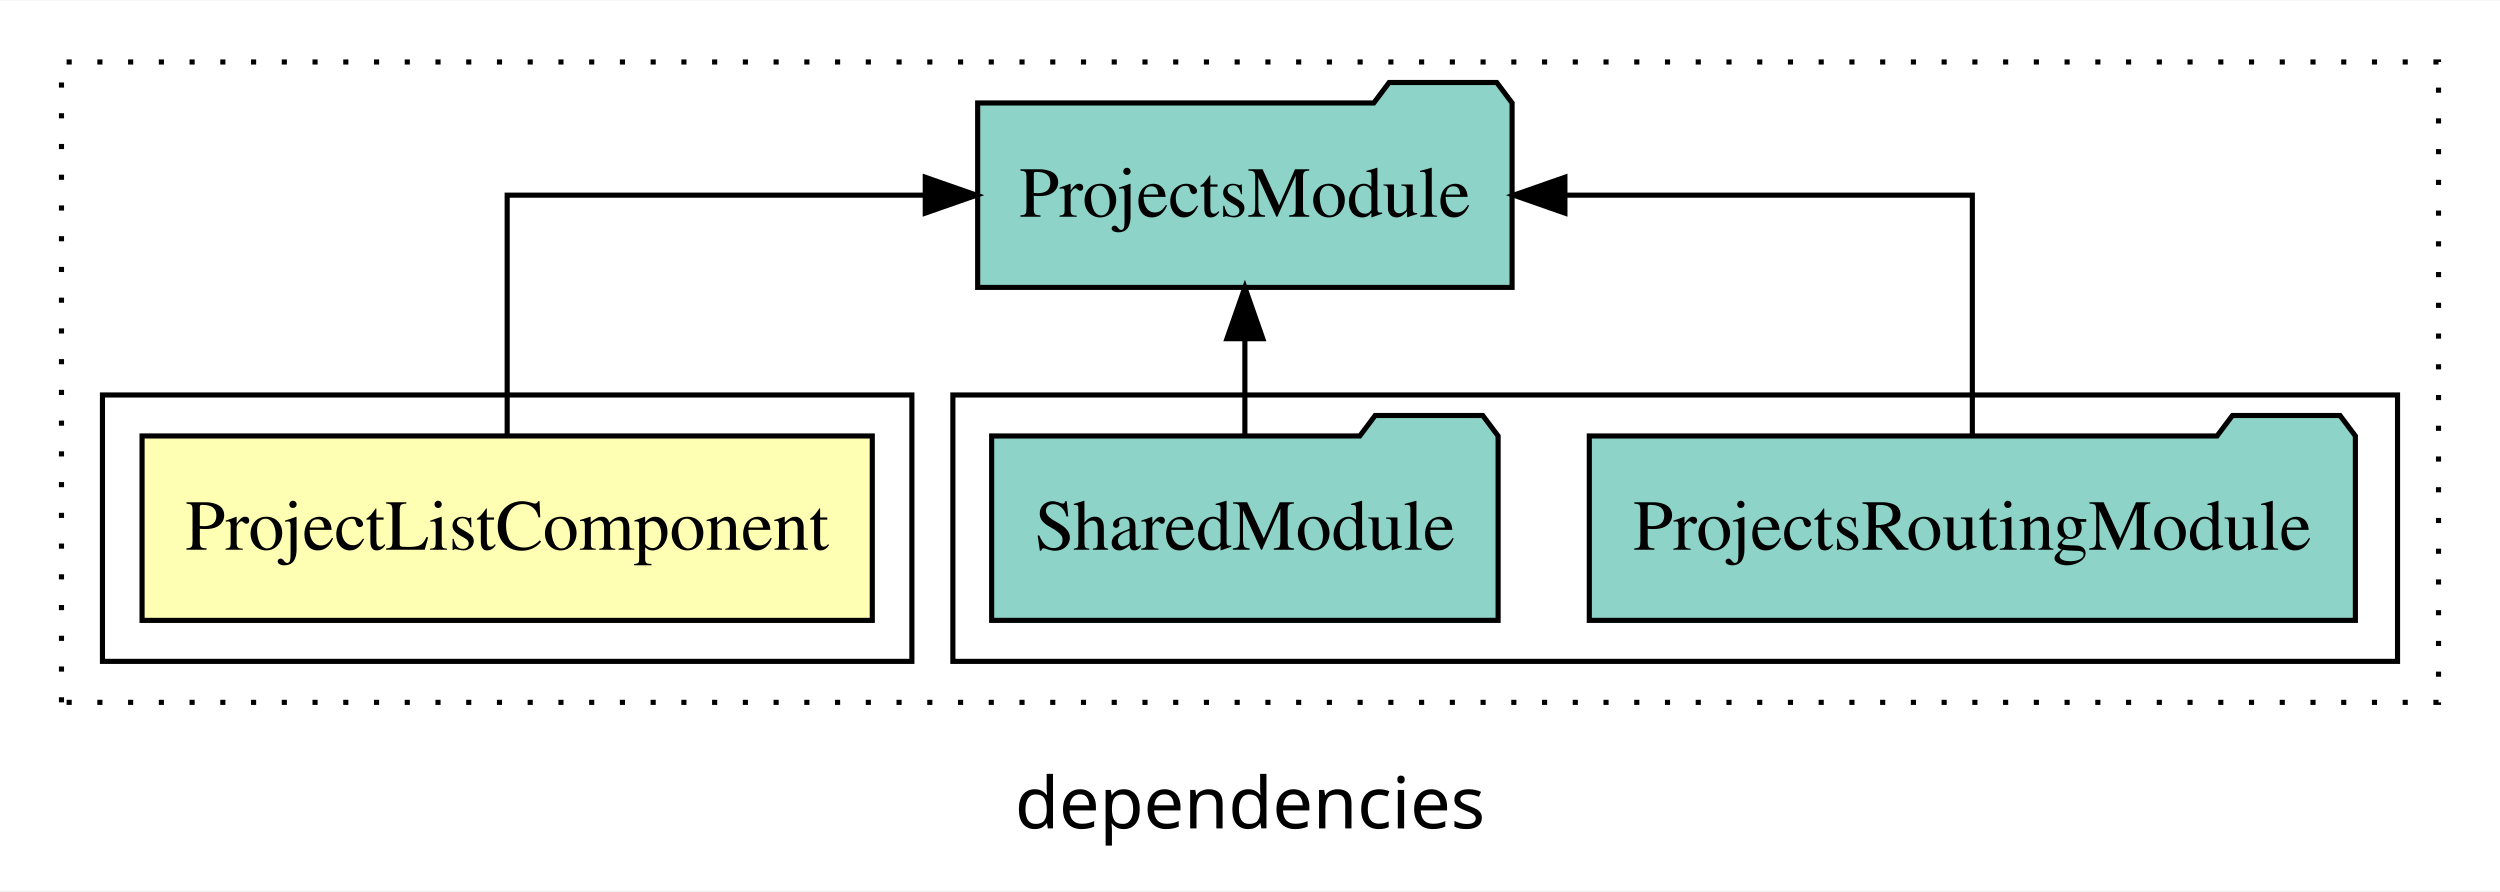
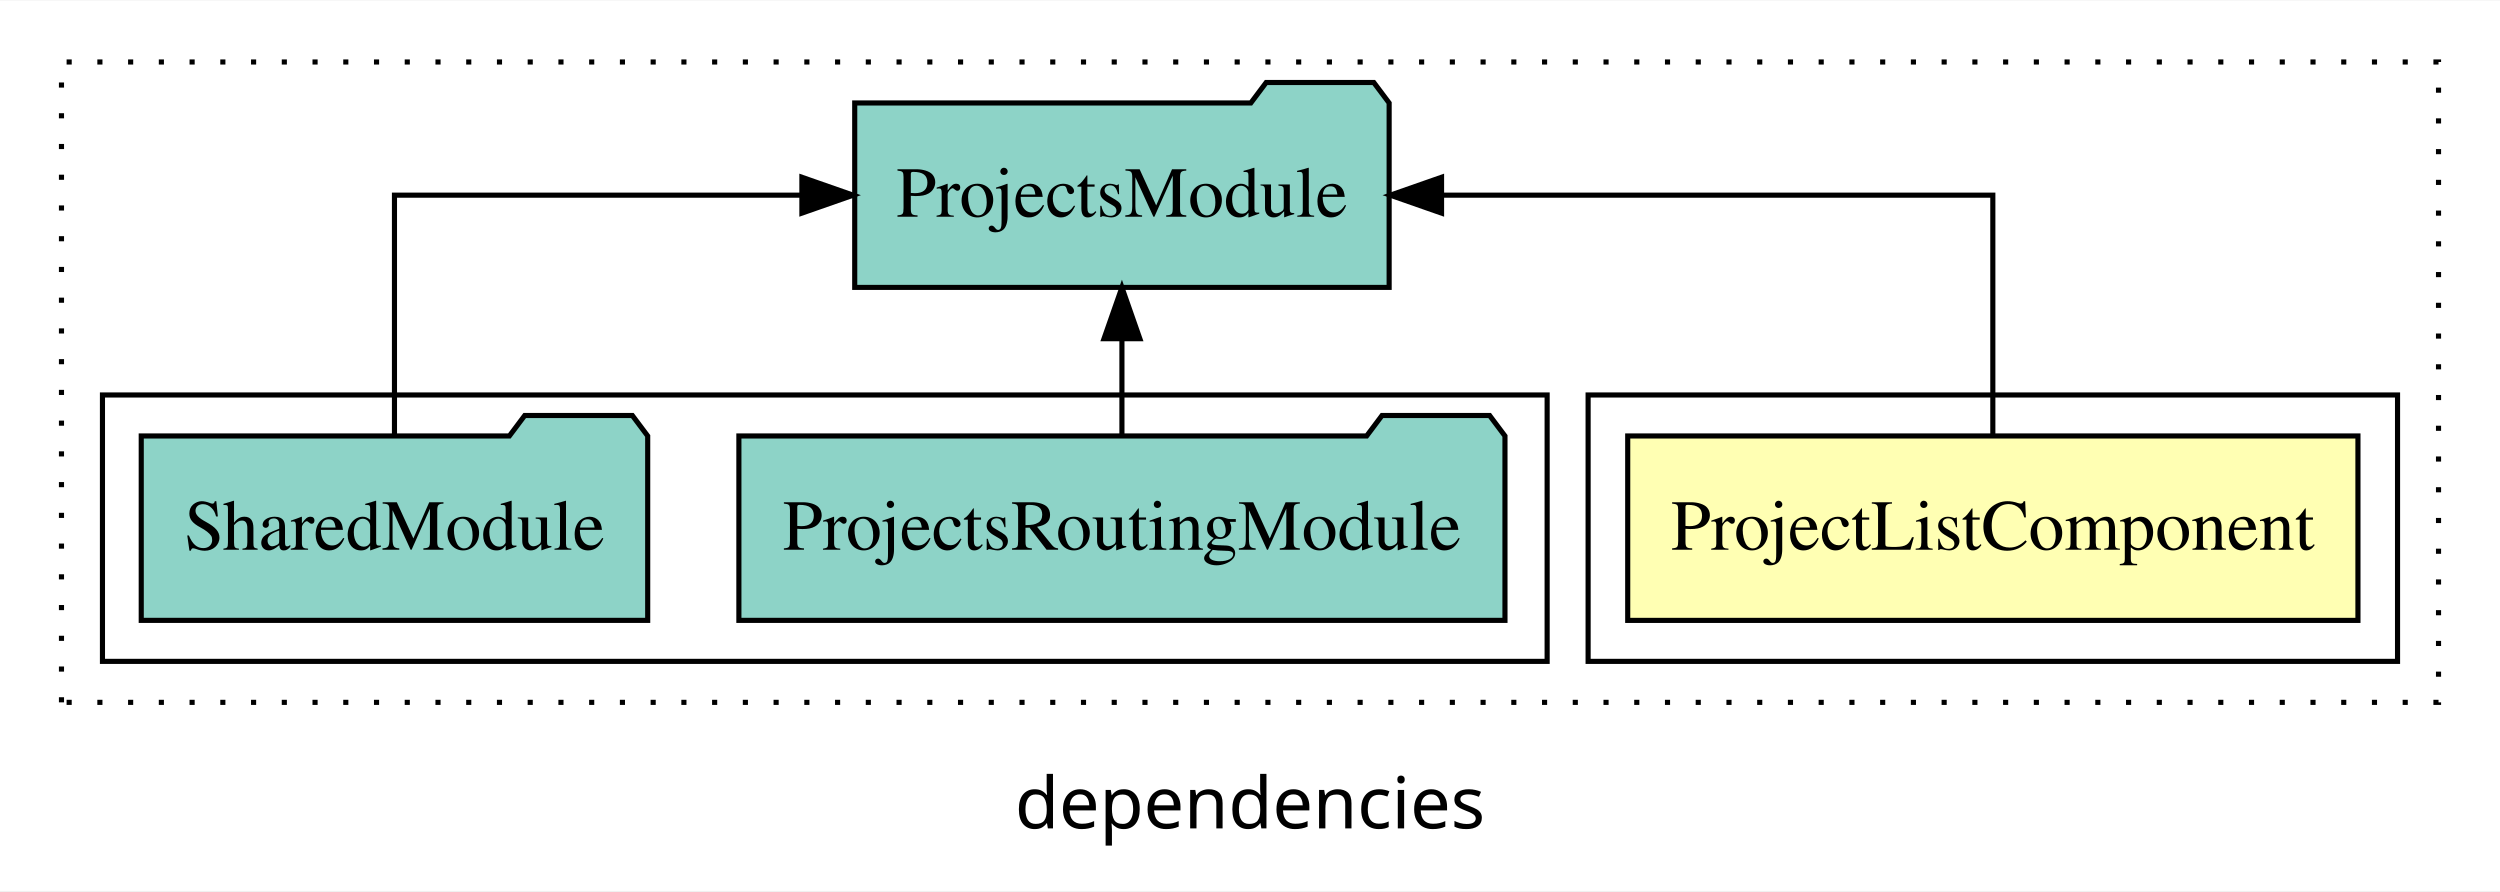
<svg xmlns="http://www.w3.org/2000/svg" width="488pt" height="174pt" viewBox="0.00 0.00 488.00 173.80">
  <g id="graph0" class="graph" transform="scale(1 1) rotate(0) translate(4 169.8)">
    <polygon fill="white" stroke="transparent" points="-4,4 -4,-169.8 484,-169.8 484,4 -4,4" />
    <text text-anchor="middle" x="240" y="-8.2" font-family="sans-serif" font-size="14.00">dependencies</text>
    <g id="clust1" class="cluster">
      <polygon fill="none" stroke="black" stroke-dasharray="1,5" points="8,-32.8 8,-157.8 472,-157.8 472,-32.8 8,-32.8" />
    </g>
+     <g id="clust2" class="cluster">
+       <polygon fill="none" stroke="black" points="306,-40.8 306,-92.8 464,-92.8 464,-40.8 306,-40.8" />
+     </g>
    <g id="clust4" class="cluster">
-       <polygon fill="none" stroke="black" points="182,-40.8 182,-92.8 464,-92.8 464,-40.8 182,-40.8" />
-     </g>
-     <g id="clust2" class="cluster">
-       <polygon fill="none" stroke="black" points="16,-40.8 16,-92.8 174,-92.8 174,-40.8 16,-40.8" />
+       <polygon fill="none" stroke="black" points="16,-40.8 16,-92.8 298,-92.8 298,-40.8 16,-40.8" />
    </g>
    <g id="node1" class="node">
-       <polygon fill="#ffffb3" stroke="black" points="166.27,-84.8 23.73,-84.8 23.73,-48.8 166.27,-48.8 166.27,-84.8" />
-       <text text-anchor="middle" x="95" y="-62.6" font-family="Times,serif" font-size="14.00">ProjectListComponent</text>
+       <polygon fill="#ffffb3" stroke="black" points="456.27,-84.8 313.73,-84.8 313.73,-48.8 456.27,-48.8 456.27,-84.8" />
+       <text text-anchor="middle" x="385" y="-62.6" font-family="Times,serif" font-size="14.00">ProjectListComponent</text>
    </g>
    <g id="node2" class="node">
-       <polygon fill="#8dd3c7" stroke="black" points="291.16,-149.8 288.16,-153.8 267.16,-153.8 264.16,-149.8 186.84,-149.8 186.84,-113.8 291.16,-113.8 291.16,-149.8" />
-       <text text-anchor="middle" x="239" y="-127.6" font-family="Times,serif" font-size="14.00">ProjectsModule</text>
+       <polygon fill="#8dd3c7" stroke="black" points="267.16,-149.8 264.16,-153.8 243.16,-153.8 240.16,-149.8 162.84,-149.8 162.84,-113.8 267.16,-113.8 267.16,-149.8" />
+       <text text-anchor="middle" x="215" y="-127.6" font-family="Times,serif" font-size="14.00">ProjectsModule</text>
    </g>
    <g id="edge1" class="edge">
-       <path fill="none" stroke="black" d="M95,-84.91C95,-104.14 95,-131.8 95,-131.8 95,-131.8 176.61,-131.8 176.61,-131.8" />
-       <polygon fill="black" stroke="black" points="176.61,-135.3 186.61,-131.8 176.61,-128.3 176.61,-135.3" />
+       <path fill="none" stroke="black" d="M385,-84.91C385,-104.14 385,-131.8 385,-131.8 385,-131.8 277.39,-131.8 277.39,-131.8" />
+       <polygon fill="black" stroke="black" points="277.39,-128.3 267.39,-131.8 277.39,-135.3 277.39,-128.3" />
    </g>
    <g id="node3" class="node">
-       <polygon fill="#8dd3c7" stroke="black" points="455.77,-84.8 452.77,-88.8 431.77,-88.8 428.77,-84.8 306.23,-84.8 306.23,-48.8 455.77,-48.8 455.77,-84.8" />
-       <text text-anchor="middle" x="381" y="-62.6" font-family="Times,serif" font-size="14.00">ProjectsRoutingModule</text>
+       <polygon fill="#8dd3c7" stroke="black" points="289.77,-84.8 286.77,-88.8 265.77,-88.8 262.77,-84.8 140.23,-84.8 140.23,-48.8 289.77,-48.8 289.77,-84.8" />
+       <text text-anchor="middle" x="215" y="-62.6" font-family="Times,serif" font-size="14.00">ProjectsRoutingModule</text>
    </g>
    <g id="edge2" class="edge">
-       <path fill="none" stroke="black" d="M381,-84.91C381,-104.14 381,-131.8 381,-131.8 381,-131.8 301.47,-131.8 301.47,-131.8" />
-       <polygon fill="black" stroke="black" points="301.47,-128.3 291.47,-131.8 301.47,-135.3 301.47,-128.3" />
+       <path fill="none" stroke="black" d="M215,-84.91C215,-84.91 215,-103.79 215,-103.79" />
+       <polygon fill="black" stroke="black" points="211.5,-103.79 215,-113.79 218.5,-103.79 211.5,-103.79" />
    </g>
    <g id="node4" class="node">
-       <polygon fill="#8dd3c7" stroke="black" points="288.43,-84.8 285.43,-88.8 264.43,-88.8 261.43,-84.8 189.57,-84.8 189.57,-48.8 288.43,-48.8 288.43,-84.8" />
-       <text text-anchor="middle" x="239" y="-62.6" font-family="Times,serif" font-size="14.00">SharedModule</text>
+       <polygon fill="#8dd3c7" stroke="black" points="122.43,-84.8 119.43,-88.8 98.43,-88.8 95.43,-84.8 23.57,-84.8 23.57,-48.8 122.43,-48.8 122.43,-84.8" />
+       <text text-anchor="middle" x="73" y="-62.6" font-family="Times,serif" font-size="14.00">SharedModule</text>
    </g>
    <g id="edge3" class="edge">
-       <path fill="none" stroke="black" d="M239,-84.91C239,-84.91 239,-103.79 239,-103.79" />
-       <polygon fill="black" stroke="black" points="235.5,-103.79 239,-113.79 242.5,-103.79 235.5,-103.79" />
+       <path fill="none" stroke="black" d="M73,-84.91C73,-104.14 73,-131.8 73,-131.8 73,-131.8 152.53,-131.8 152.53,-131.8" />
+       <polygon fill="black" stroke="black" points="152.53,-135.3 162.53,-131.8 152.53,-128.3 152.53,-135.3" />
    </g>
  </g>
</svg>
